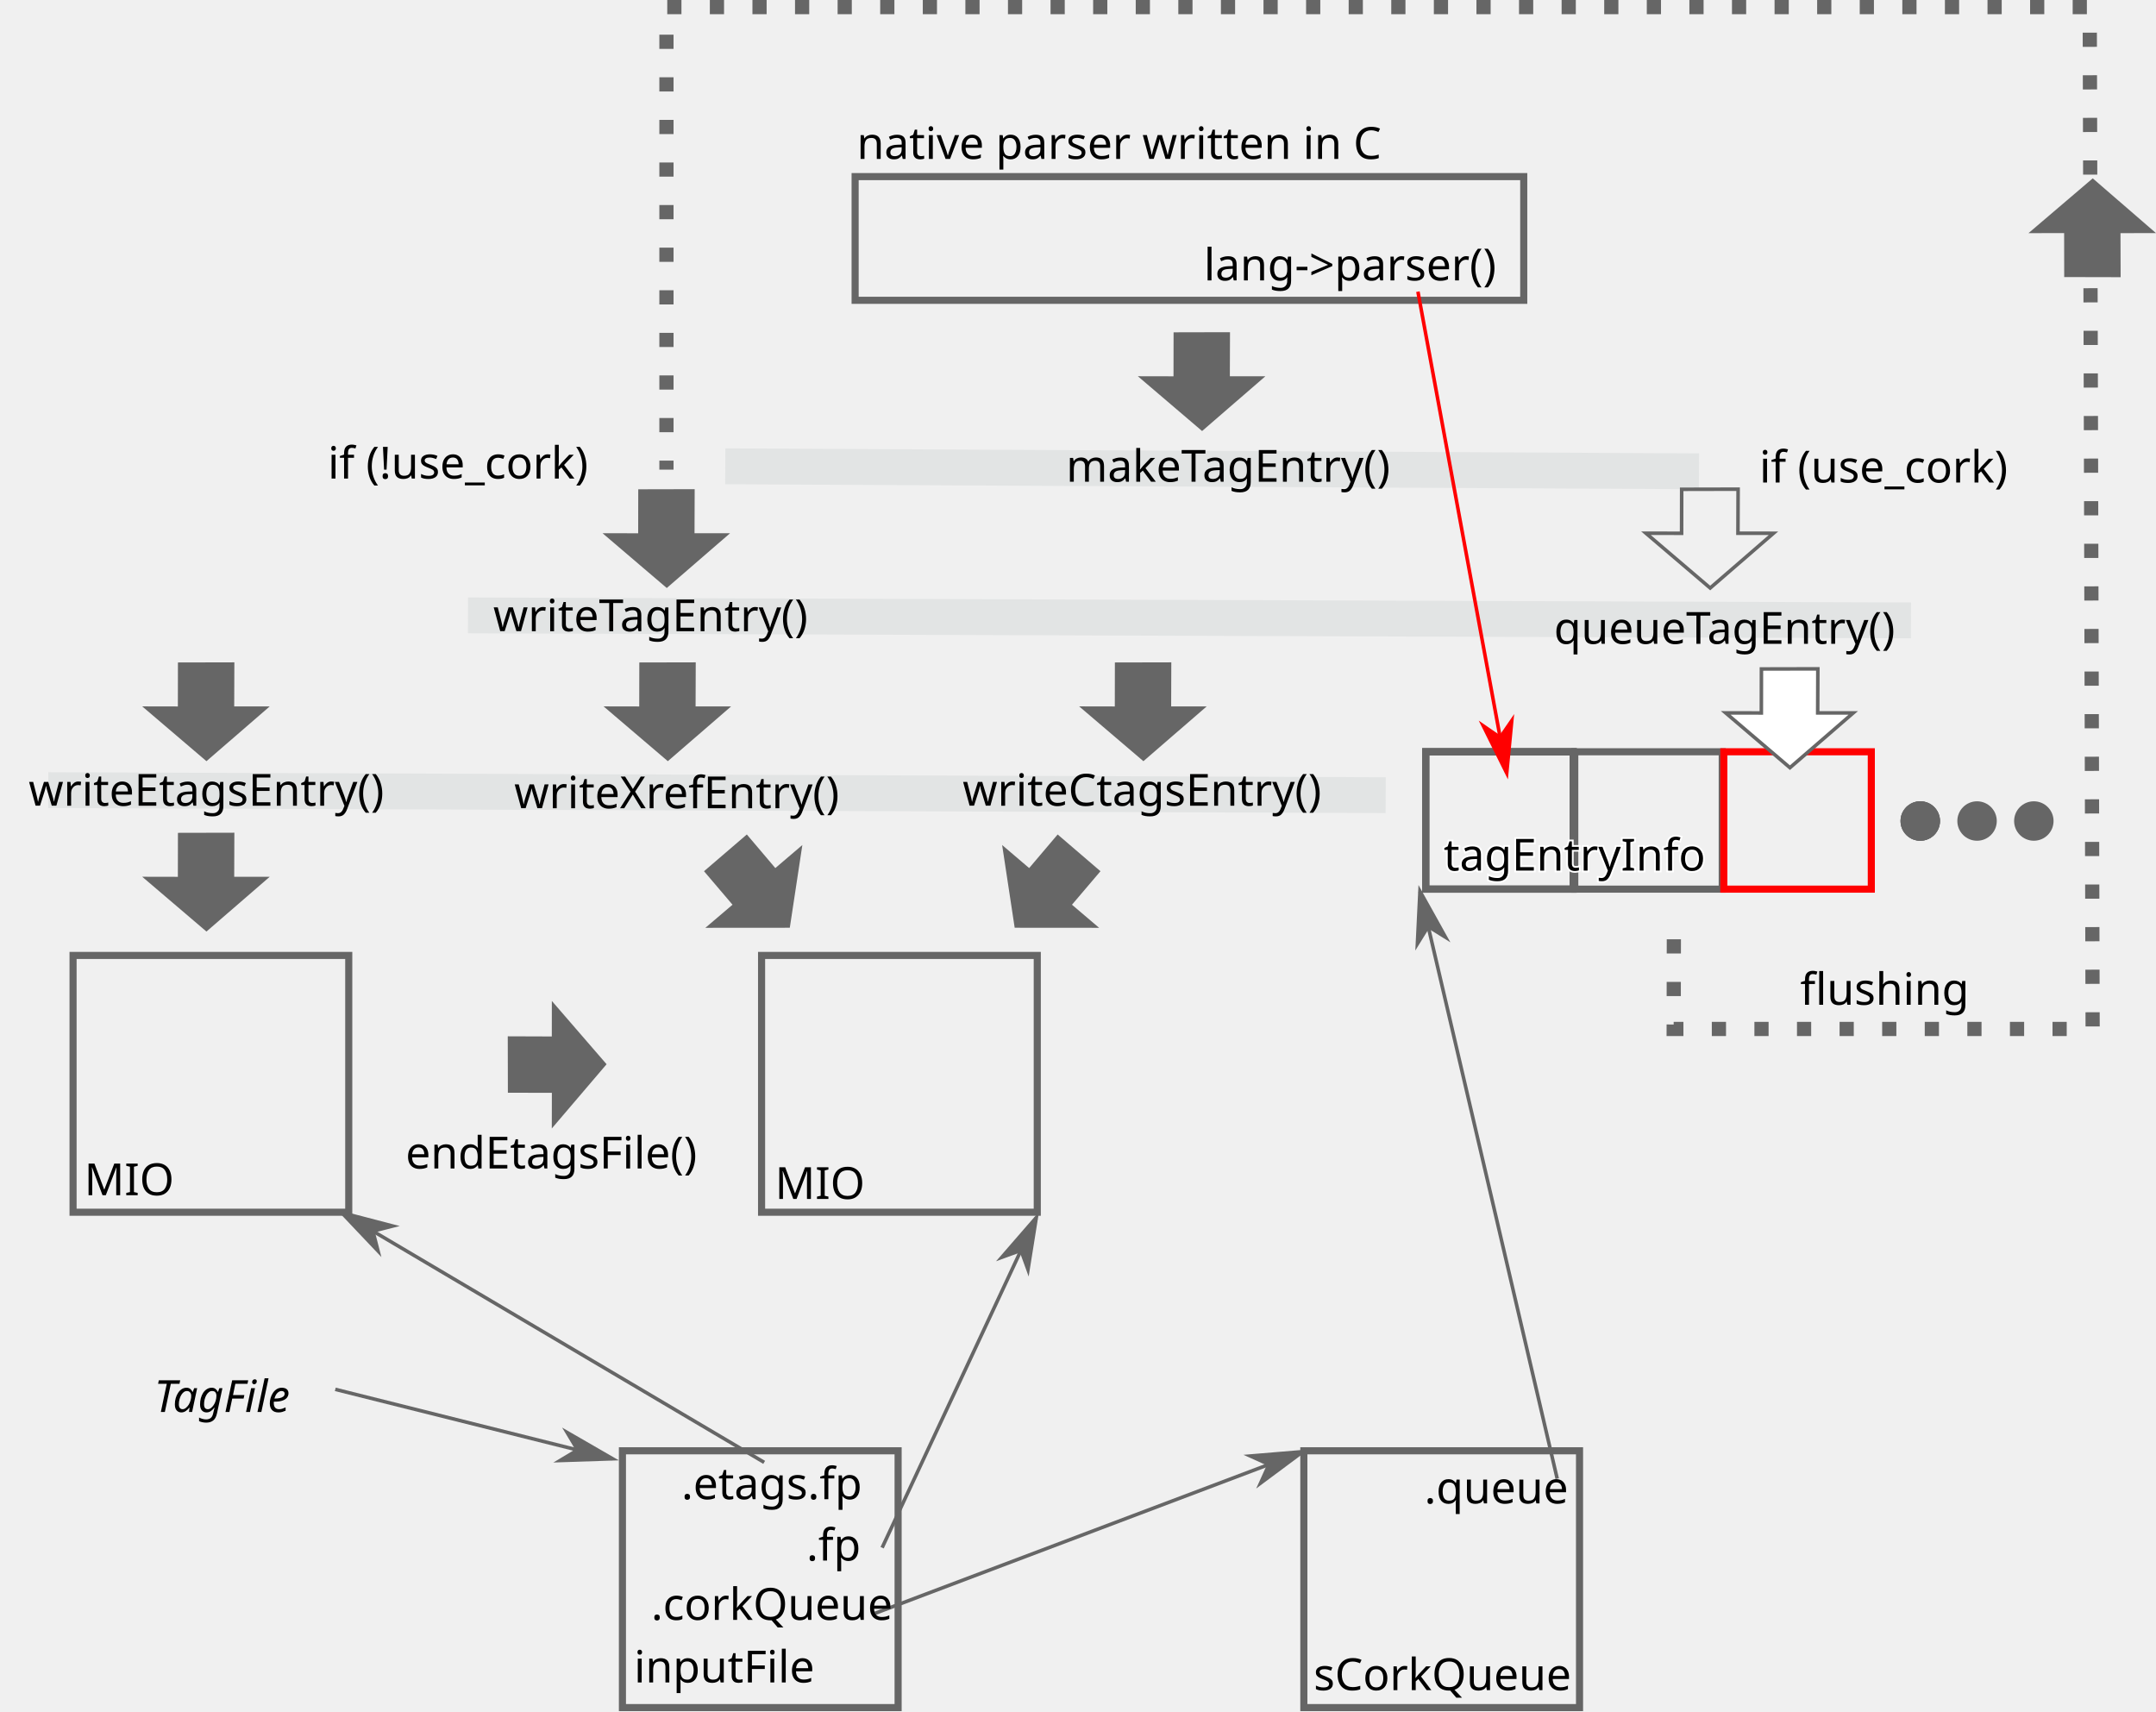
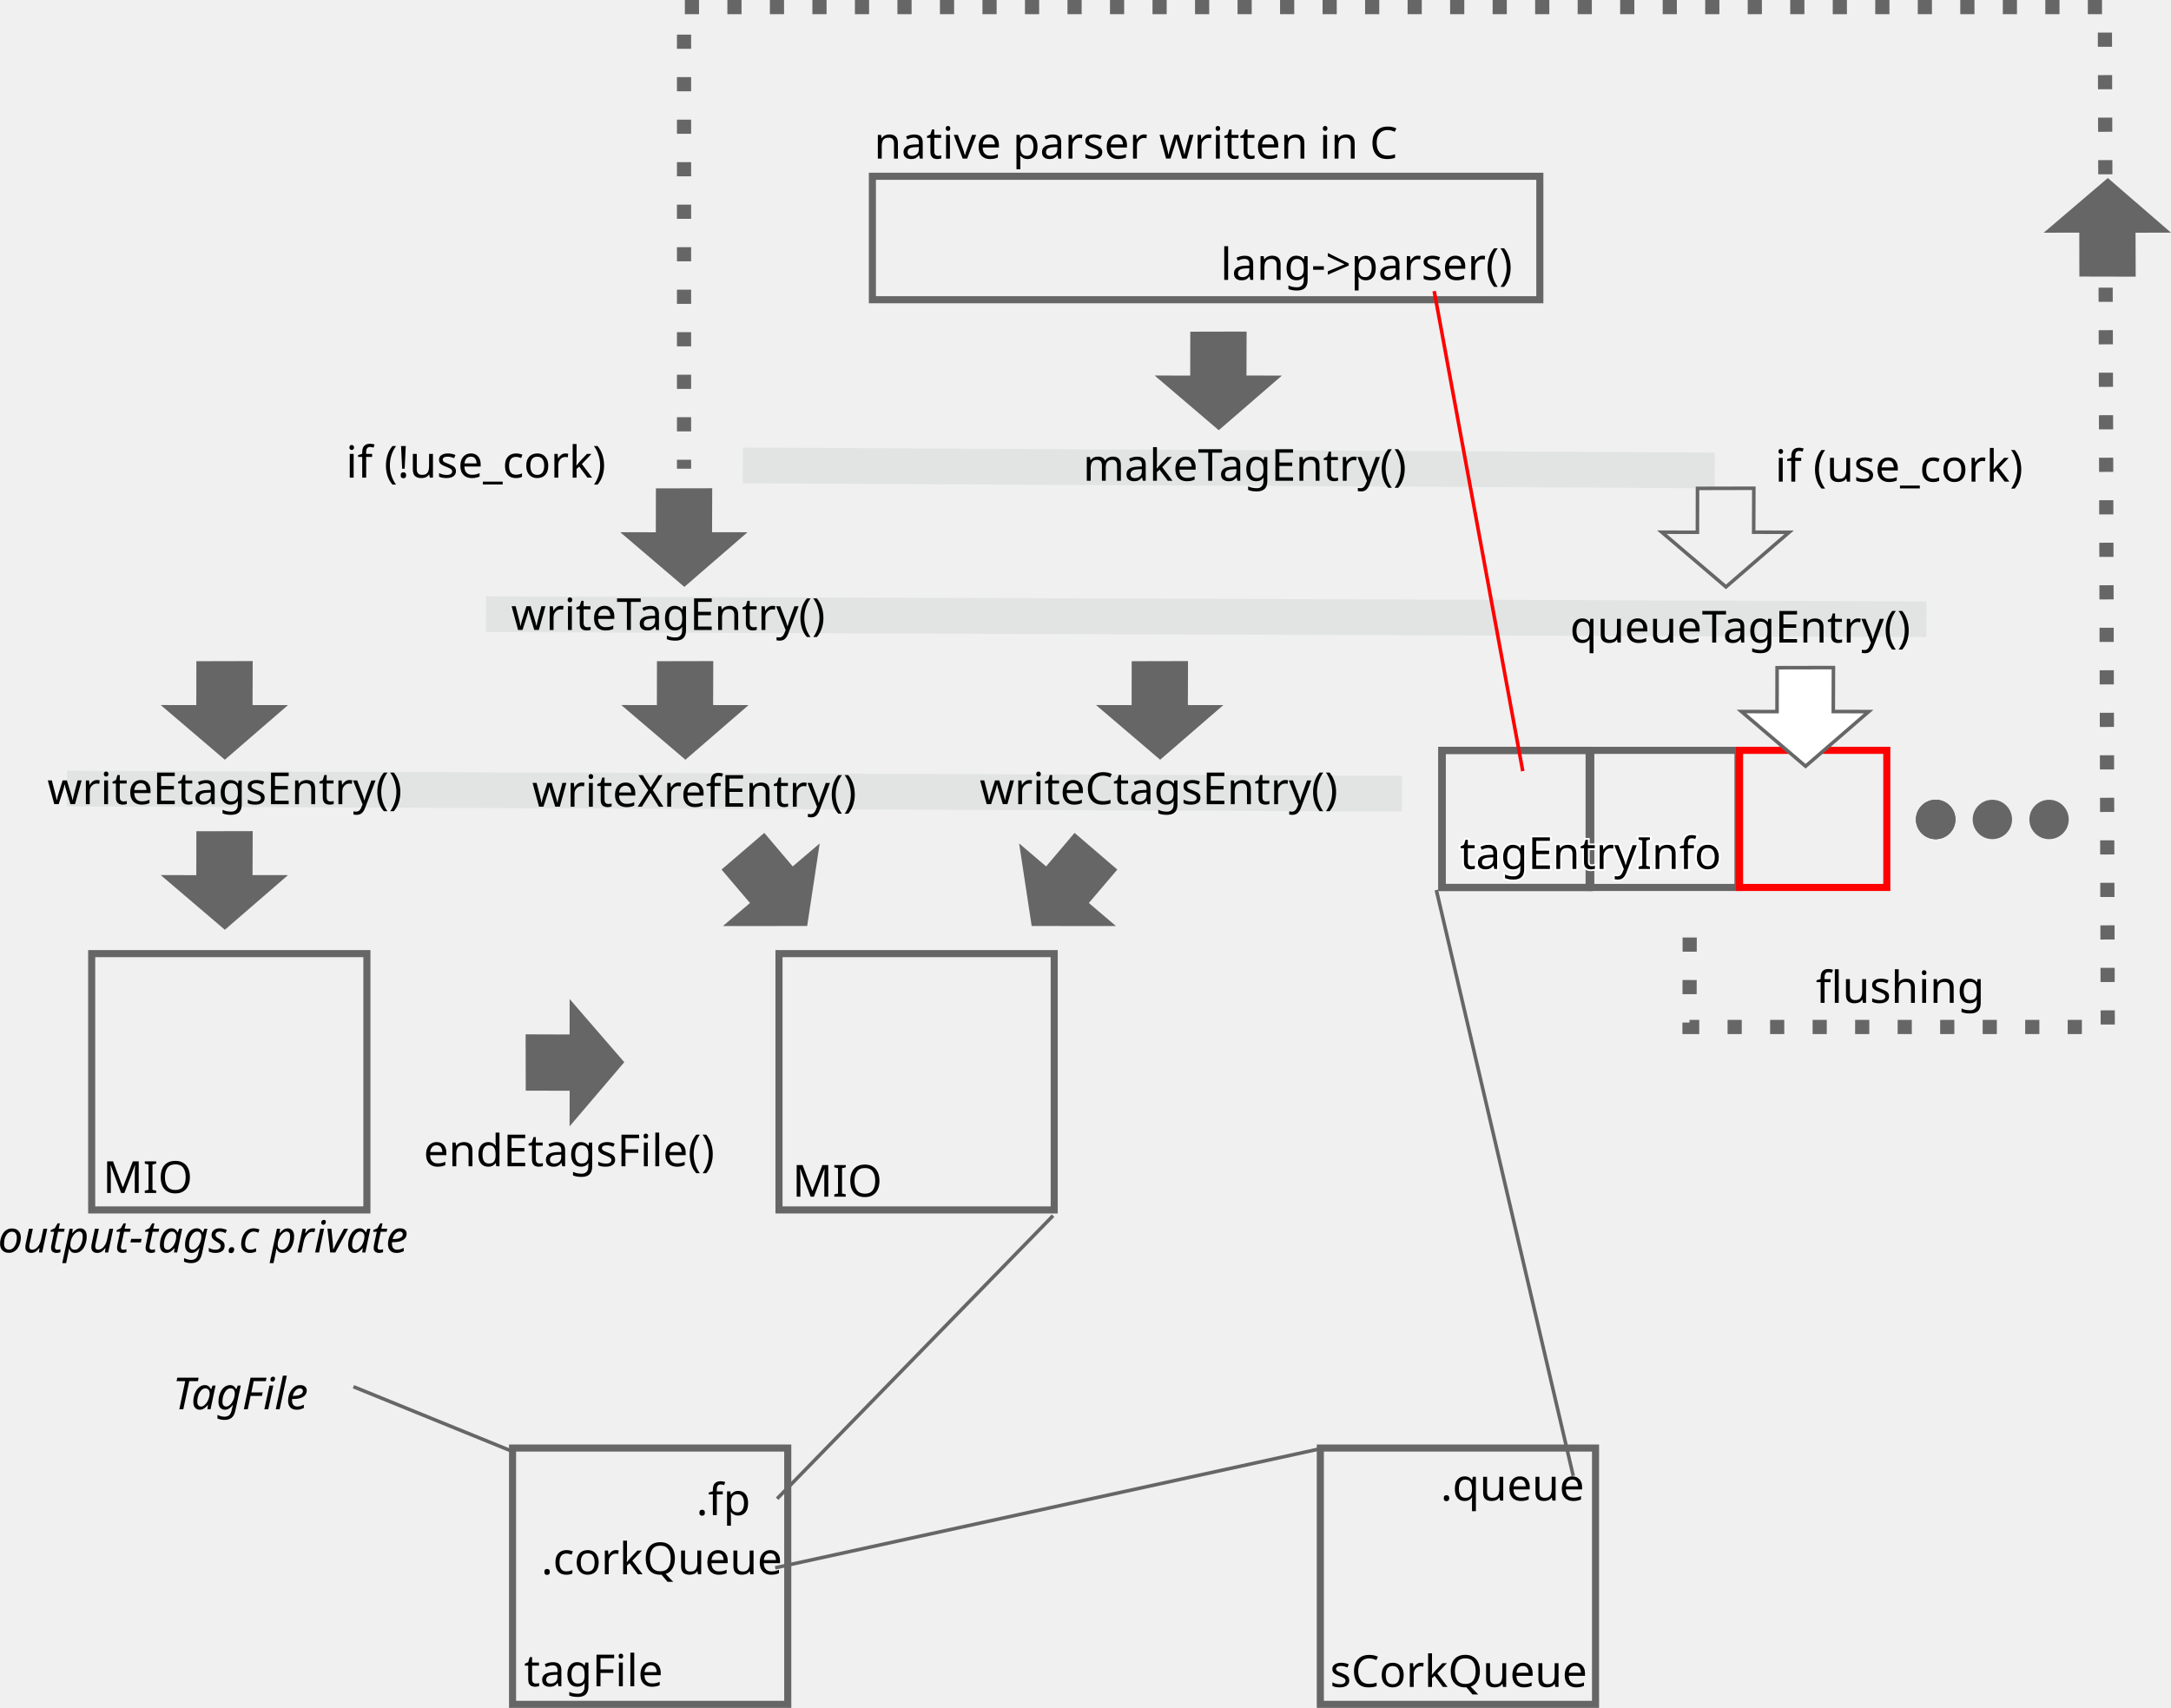
- <svg xmlns="http://www.w3.org/2000/svg" width="171.446mm" height="136.06mm" viewBox="0 0 607.486 482.103" id="svg2" version="1.1">
+ <svg xmlns="http://www.w3.org/2000/svg" width="172.939mm" height="136.06mm" viewBox="0 0 612.778 482.103" id="svg2" version="1.1">
  <defs id="defs4">
    <marker orient="auto" refY="0" refX="0" id="marker12257" style="overflow:visible">
      <path id="path12259" d="M 0,0 5,-5 -12.5,0 5,5 0,0 Z" style="fill:#666666;fill-opacity:1;fill-rule:evenodd;stroke:#666666;stroke-width:1pt;stroke-opacity:1" transform="matrix(-0.8,0,0,-0.8,-10,0)" />
-     </marker>
-     <marker style="overflow:visible" id="marker11825" refX="0" refY="0" orient="auto">
-       <path transform="matrix(-0.8,0,0,-0.8,-10,0)" style="fill:#666666;fill-opacity:1;fill-rule:evenodd;stroke:#666666;stroke-width:1pt;stroke-opacity:1" d="M 0,0 5,-5 -12.5,0 5,5 0,0 Z" id="path11827" />
    </marker>
    <marker style="overflow:visible" id="marker11059" refX="0" refY="0" orient="auto">
      <path transform="matrix(-0.8,0,0,-0.8,-10,0)" style="fill:#666666;fill-opacity:1;fill-rule:evenodd;stroke:#666666;stroke-width:1pt;stroke-opacity:1" d="M 0,0 5,-5 -12.5,0 5,5 0,0 Z" id="path11061" />
    </marker>
    <marker orient="auto" refY="0" refX="0" id="marker6735" style="overflow:visible">
      <path id="path6737" d="M 0,0 5,-5 -12.5,0 5,5 0,0 Z" style="fill:#ff0000;fill-opacity:1;fill-rule:evenodd;stroke:#ff0000;stroke-width:1pt;stroke-opacity:1" transform="matrix(-0.8,0,0,-0.8,-10,0)" />
    </marker>
    <marker orient="auto" refY="0" refX="0" id="Arrow1Lend" style="overflow:visible">
      <path id="path6191" d="M 0,0 5,-5 -12.5,0 5,5 0,0 Z" style="fill:#666666;fill-opacity:1;fill-rule:evenodd;stroke:#666666;stroke-width:1pt;stroke-opacity:1" transform="matrix(-0.8,0,0,-0.8,-10,0)" />
    </marker>
    <marker orient="auto" refY="0" refX="0" id="marker6735-4" style="overflow:visible">
      <path id="path6737-6" d="M 0,0 5,-5 -12.5,0 5,5 0,0 Z" style="fill:#666666;fill-opacity:1;fill-rule:evenodd;stroke:#666666;stroke-width:1pt;stroke-opacity:1" transform="matrix(-0.8,0,0,-0.8,-10,0)" />
    </marker>
    <marker orient="auto" refY="0" refX="0" id="marker6735-6" style="overflow:visible">
      <path id="path6737-7" d="M 0,0 5,-5 -12.5,0 5,5 0,0 Z" style="fill:#666666;fill-opacity:1;fill-rule:evenodd;stroke:#666666;stroke-width:1pt;stroke-opacity:1" transform="matrix(-0.8,0,0,-0.8,-10,0)" />
    </marker>
-     <marker orient="auto" refY="0" refX="0" id="marker6735-6-6" style="overflow:visible">
-       <path id="path6737-7-1" d="M 0,0 5,-5 -12.5,0 5,5 0,0 Z" style="fill:#666666;fill-opacity:1;fill-rule:evenodd;stroke:#666666;stroke-width:1pt;stroke-opacity:1" transform="matrix(-0.8,0,0,-0.8,-10,0)" />
-     </marker>
  </defs>
-   <g id="layer1" transform="translate(-65.47997,-21.68899)">
-     <path style="fill:#b3b3b3;fill-rule:evenodd;stroke:#e2e4e4;stroke-width:10.1;stroke-linecap:butt;stroke-linejoin:miter;stroke-miterlimit:4;stroke-dasharray:none;stroke-opacity:1" d="M 79.074,244.305 455.92,245.719" id="path4279-5-7" />
-     <path style="fill:#b3b3b3;fill-rule:evenodd;stroke:#e2e4e4;stroke-width:10.1;stroke-linecap:butt;stroke-linejoin:miter;stroke-miterlimit:4;stroke-dasharray:none;stroke-opacity:1" d="m 197.341,195.067 406.586,1.414" id="path4279-5" />
-     <path style="fill:#b3b3b3;fill-rule:evenodd;stroke:#e2e4e4;stroke-width:10.1;stroke-linecap:butt;stroke-linejoin:miter;stroke-miterlimit:4;stroke-dasharray:none;stroke-opacity:1" d="m 269.834,153.067 274.357,1.414" id="path4279" />
+   <g id="layer1" transform="translate(-60.18785,-21.68899)">
+     <path style="fill:#b3b3b3;fill-rule:evenodd;stroke:#e2e4e4;stroke-width:10.1;stroke-linecap:butt;stroke-linejoin:miter;stroke-miterlimit:4;stroke-dasharray:none;stroke-opacity:1;marker-end:" d="M 79.074,244.305 455.92,245.719" id="path4279-5-7" />
+     <path style="fill:#b3b3b3;fill-rule:evenodd;stroke:#e2e4e4;stroke-width:10.1;stroke-linecap:butt;stroke-linejoin:miter;stroke-miterlimit:4;stroke-dasharray:none;stroke-opacity:1;marker-end:" d="m 197.341,195.067 406.586,1.414" id="path4279-5" />
+     <path style="fill:#b3b3b3;fill-rule:evenodd;stroke:#e2e4e4;stroke-width:10.1;stroke-linecap:butt;stroke-linejoin:miter;stroke-miterlimit:4;stroke-dasharray:none;stroke-opacity:1;marker-end:" d="m 269.834,153.067 274.357,1.414" id="path4279" />
    <rect style="opacity:1;fill:none;fill-opacity:1;stroke:#666666;stroke-width:2;stroke-linejoin:miter;stroke-miterlimit:4;stroke-dasharray:none;stroke-dashoffset:0;stroke-opacity:1" id="rect3382" width="188.393" height="34.85" x="306.424" y="71.447" />
-     <path style="fill:#666666;fill-opacity:1;fill-rule:evenodd;stroke:none;stroke-width:1px;stroke-linecap:butt;stroke-linejoin:miter;stroke-opacity:1" d="m 396.154,115.318 -0.022,12.393 -10.046,-0.021 18.103,15.439 17.828,-15.425 -10.007,-0.01 0.043,-12.411 z" id="path5618-0" />
-     <path style="fill:#666666;fill-opacity:1;fill-rule:evenodd;stroke:none;stroke-width:1px;stroke-linecap:butt;stroke-linejoin:miter;stroke-opacity:1" d="m 245.317,159.546 -0.022,12.393 -10.046,-0.021 18.103,15.439 17.828,-15.425 -10.007,-0.01 0.043,-12.411 z" id="path5618-0-6" />
-     <path style="fill:#666666;fill-opacity:1;fill-rule:evenodd;stroke:none;stroke-width:1px;stroke-linecap:butt;stroke-linejoin:miter;stroke-opacity:1" d="m 245.616,208.334 -0.022,12.393 -10.046,-0.021 18.103,15.439 17.828,-15.425 -10.007,-0.01 0.043,-12.411 z" id="path5618-0-6-1" />
-     <path id="path5825" d="m 379.616,208.334 -0.022,12.393 -10.046,-0.021 18.103,15.439 17.828,-15.425 -10.007,-0.01 0.043,-12.411 z" style="fill:#666666;fill-opacity:1;fill-rule:evenodd;stroke:none;stroke-width:1px;stroke-linecap:butt;stroke-linejoin:miter;stroke-opacity:1" />
-     <path id="path5835" d="m 115.616,208.334 -0.022,12.393 -10.046,-0.021 18.103,15.439 17.828,-15.425 -10.007,-0.01 0.043,-12.411 z" style="fill:#666666;fill-opacity:1;fill-rule:evenodd;stroke:none;stroke-width:1px;stroke-linecap:butt;stroke-linejoin:miter;stroke-opacity:1" />
+     <path style="fill:#666666;fill-opacity:1;fill-rule:evenodd;stroke:none;stroke-width:1px;stroke-linecap:butt;stroke-linejoin:miter;stroke-opacity:1;marker-end:" d="m 396.154,115.318 -0.022,12.393 -10.046,-0.021 18.103,15.439 17.828,-15.425 -10.007,-0.01 0.043,-12.411 z" id="path5618-0" />
+     <path style="fill:#666666;fill-opacity:1;fill-rule:evenodd;stroke:none;stroke-width:1px;stroke-linecap:butt;stroke-linejoin:miter;stroke-opacity:1;marker-end:" d="m 245.317,159.546 -0.022,12.393 -10.046,-0.021 18.103,15.439 17.828,-15.425 -10.007,-0.01 0.043,-12.411 z" id="path5618-0-6" />
+     <path style="fill:#666666;fill-opacity:1;fill-rule:evenodd;stroke:none;stroke-width:1px;stroke-linecap:butt;stroke-linejoin:miter;stroke-opacity:1;marker-end:" d="m 245.616,208.334 -0.022,12.393 -10.046,-0.021 18.103,15.439 17.828,-15.425 -10.007,-0.01 0.043,-12.411 z" id="path5618-0-6-1" />
+     <path id="path5825" d="m 379.616,208.334 -0.022,12.393 -10.046,-0.021 18.103,15.439 17.828,-15.425 -10.007,-0.01 0.043,-12.411 z" style="fill:#666666;fill-opacity:1;fill-rule:evenodd;stroke:none;stroke-width:1px;stroke-linecap:butt;stroke-linejoin:miter;stroke-opacity:1;marker-end:" />
+     <path id="path5835" d="m 115.616,208.334 -0.022,12.393 -10.046,-0.021 18.103,15.439 17.828,-15.425 -10.007,-0.01 0.043,-12.411 z" style="fill:#666666;fill-opacity:1;fill-rule:evenodd;stroke:none;stroke-width:1px;stroke-linecap:butt;stroke-linejoin:miter;stroke-opacity:1;marker-end:" />
    <rect y="290.876" x="280.066" height="72.35" width="77.679" id="rect5837" style="opacity:1;fill:none;fill-opacity:1;stroke:#666666;stroke-width:2;stroke-linejoin:miter;stroke-miterlimit:4;stroke-dasharray:none;stroke-dashoffset:0;stroke-opacity:1" />
-     <path id="path5845" d="m 263.846,267.149 8.032,9.438 -7.652,6.509 23.792,-0.019 3.537,-23.308 -7.615,6.492 -8.028,-9.465 z" style="fill:#666666;fill-opacity:1;fill-rule:evenodd;stroke:none;stroke-width:1px;stroke-linecap:butt;stroke-linejoin:miter;stroke-opacity:1" />
-     <path style="fill:#666666;fill-opacity:1;fill-rule:evenodd;stroke:none;stroke-width:1px;stroke-linecap:butt;stroke-linejoin:miter;stroke-opacity:1" d="m 375.555,267.149 -8.032,9.438 7.652,6.509 -23.792,-0.019 -3.537,-23.308 7.615,6.492 8.028,-9.465 z" id="path5862" />
-     <path style="fill:#666666;fill-opacity:1;fill-rule:evenodd;stroke:none;stroke-width:1px;stroke-linecap:butt;stroke-linejoin:miter;stroke-opacity:1" d="m 115.616,256.334 -0.022,12.393 -10.046,-0.021 18.103,15.439 17.828,-15.425 -10.007,-0.01 0.043,-12.411 z" id="path5888" />
+     <path id="path5845" d="m 263.846,267.149 8.032,9.438 -7.652,6.509 23.792,-0.019 3.537,-23.308 -7.615,6.492 -8.028,-9.465 z" style="fill:#666666;fill-opacity:1;fill-rule:evenodd;stroke:none;stroke-width:1px;stroke-linecap:butt;stroke-linejoin:miter;stroke-opacity:1;marker-end:" />
+     <path style="fill:#666666;fill-opacity:1;fill-rule:evenodd;stroke:none;stroke-width:1px;stroke-linecap:butt;stroke-linejoin:miter;stroke-opacity:1;marker-end:" d="m 375.555,267.149 -8.032,9.438 7.652,6.509 -23.792,-0.019 -3.537,-23.308 7.615,6.492 8.028,-9.465 z" id="path5862" />
+     <path style="fill:#666666;fill-opacity:1;fill-rule:evenodd;stroke:none;stroke-width:1px;stroke-linecap:butt;stroke-linejoin:miter;stroke-opacity:1;marker-end:" d="m 115.616,256.334 -0.022,12.393 -10.046,-0.021 18.103,15.439 17.828,-15.425 -10.007,-0.01 0.043,-12.411 z" id="path5888" />
    <rect style="opacity:1;fill:none;fill-opacity:1;stroke:#666666;stroke-width:2;stroke-linejoin:miter;stroke-miterlimit:4;stroke-dasharray:none;stroke-dashoffset:0;stroke-opacity:1" id="rect5890" width="77.679" height="72.35" x="86.066" y="290.876" />
-     <path style="fill:#666666;fill-opacity:1;fill-rule:evenodd;stroke:none;stroke-width:1px;stroke-linecap:butt;stroke-linejoin:miter;stroke-opacity:1" d="m 208.584,329.561 12.393,0.022 -0.021,10.046 15.439,-18.103 -15.425,-17.828 -0.01,10.007 -12.411,-0.043 z" id="path5618-0-6-1-3" />
-     <path id="path5927" d="m 539.317,159.546 -0.022,12.393 -10.046,-0.021 18.103,15.439 17.828,-15.425 -10.007,-0.01 0.043,-12.411 z" style="fill:none;fill-opacity:1;fill-rule:evenodd;stroke:#666666;stroke-width:1;stroke-linecap:butt;stroke-linejoin:miter;stroke-miterlimit:4;stroke-dasharray:none;stroke-opacity:1" />
+     <path style="fill:#666666;fill-opacity:1;fill-rule:evenodd;stroke:none;stroke-width:1px;stroke-linecap:butt;stroke-linejoin:miter;stroke-opacity:1;marker-end:" d="m 208.584,329.561 12.393,0.022 -0.021,10.046 15.439,-18.103 -15.425,-17.828 -0.01,10.007 -12.411,-0.043 z" id="path5618-0-6-1-3" />
+     <path id="path5927" d="m 539.317,159.546 -0.022,12.393 -10.046,-0.021 18.103,15.439 17.828,-15.425 -10.007,-0.01 0.043,-12.411 z" style="fill:none;fill-opacity:1;fill-rule:evenodd;stroke:#666666;stroke-width:1;stroke-linecap:butt;stroke-linejoin:miter;stroke-miterlimit:4;stroke-dasharray:none;stroke-opacity:1;marker-end:" />
    <rect y="233.497" x="467.197" height="38.701" width="41.552" id="rect5837-1" style="opacity:1;fill:none;fill-opacity:1;stroke:#666666;stroke-width:2;stroke-linejoin:miter;stroke-miterlimit:4;stroke-dasharray:none;stroke-dashoffset:0;stroke-opacity:1" />
    <rect style="opacity:1;fill:none;fill-opacity:1;stroke:#666666;stroke-width:2;stroke-linejoin:miter;stroke-miterlimit:4;stroke-dasharray:none;stroke-dashoffset:0;stroke-opacity:1" id="rect5952" width="41.552" height="38.701" x="467.197" y="233.497" />
    <rect y="233.497" x="467.197" height="38.701" width="41.552" id="rect5954" style="opacity:1;fill:none;fill-opacity:1;stroke:#666666;stroke-width:2;stroke-linejoin:miter;stroke-miterlimit:4;stroke-dasharray:none;stroke-dashoffset:0;stroke-opacity:1" />
    <rect style="opacity:1;fill:none;fill-opacity:1;stroke:#666666;stroke-width:2;stroke-linejoin:miter;stroke-miterlimit:4;stroke-dasharray:none;stroke-dashoffset:0;stroke-opacity:1" id="rect5956" width="41.552" height="38.701" x="509.197" y="233.497" />
    <rect y="233.497" x="551.197" height="38.701" width="41.552" id="rect5958" style="opacity:1;fill:none;fill-opacity:1;stroke:#ff0000;stroke-width:2;stroke-linejoin:miter;stroke-miterlimit:4;stroke-dasharray:none;stroke-dashoffset:0;stroke-opacity:1" />
    <g id="g5972" transform="translate(259.5591,-190.2352)">
      <circle r="5.556" cy="443.24" cx="346.987" id="path5962" style="opacity:1;fill:#666666;fill-opacity:1;stroke:none;stroke-width:1;stroke-linejoin:miter;stroke-miterlimit:4;stroke-dasharray:none;stroke-dashoffset:0;stroke-opacity:1" />
      <circle style="opacity:1;fill:#666666;fill-opacity:1;stroke:none;stroke-width:1;stroke-linejoin:miter;stroke-miterlimit:4;stroke-dasharray:none;stroke-dashoffset:0;stroke-opacity:1" id="circle5964" cx="346.987" cy="443.24" r="5.556" />
      <circle r="5.556" cy="443.24" cx="346.987" id="circle5966" style="opacity:1;fill:#666666;fill-opacity:1;stroke:none;stroke-width:1;stroke-linejoin:miter;stroke-miterlimit:4;stroke-dasharray:none;stroke-dashoffset:0;stroke-opacity:1" />
      <circle style="opacity:1;fill:#666666;fill-opacity:1;stroke:none;stroke-width:1;stroke-linejoin:miter;stroke-miterlimit:4;stroke-dasharray:none;stroke-dashoffset:0;stroke-opacity:1" id="circle5968" cx="362.987" cy="443.24" r="5.556" />
      <circle r="5.556" cy="443.24" cx="378.987" id="circle5970" style="opacity:1;fill:#666666;fill-opacity:1;stroke:none;stroke-width:1;stroke-linejoin:miter;stroke-miterlimit:4;stroke-dasharray:none;stroke-dashoffset:0;stroke-opacity:1" />
    </g>
-     <path id="path5927-4" d="m 561.788,210.167 -0.022,12.393 -10.046,-0.021 18.103,15.439 17.828,-15.425 -10.007,-0.01 0.043,-12.411 z" style="fill:#ffffff;fill-opacity:1;fill-rule:evenodd;stroke:#666666;stroke-width:1;stroke-linecap:butt;stroke-linejoin:miter;stroke-miterlimit:4;stroke-dasharray:none;stroke-opacity:1" />
-     <path style="fill:none;fill-rule:evenodd;stroke:#666666;stroke-width:4;stroke-linecap:butt;stroke-linejoin:miter;stroke-miterlimit:4;stroke-dasharray:4, 8;stroke-dashoffset:0;stroke-opacity:1" d="m 537.114,286.329 -0.051,25.254 118.051,0 -0.822,-287.893 -401.031,0 0,130.31" id="path6643" />
-     <path style="fill:#666666;fill-opacity:1;fill-rule:evenodd;stroke:none;stroke-width:1px;stroke-linecap:butt;stroke-linejoin:miter;stroke-opacity:1" d="m 647.103,99.75 -0.022,-12.393 -10.046,0.021 18.103,-15.439 17.828,15.425 -10.007,0.01 0.043,12.411 z" id="path5618-0-6-14" />
-     <path style="fill:none;fill-rule:evenodd;stroke:#ff0000;stroke-width:1px;stroke-linecap:butt;stroke-linejoin:miter;stroke-opacity:1;marker-end:url(#marker6735)" d="m 465,103.862 c 25,135.5 25,135.5 25,135.5" id="path7947" />
-     <rect y="430.442" x="240.858" height="72.35" width="77.679" id="rect5837-8" style="opacity:1;fill:none;fill-opacity:1;stroke:#666666;stroke-width:2;stroke-linejoin:miter;stroke-miterlimit:4;stroke-dasharray:none;stroke-dashoffset:0;stroke-opacity:1" />
+     <path id="path5927-4" d="m 561.788,210.167 -0.022,12.393 -10.046,-0.021 18.103,15.439 17.828,-15.425 -10.007,-0.01 0.043,-12.411 z" style="fill:#ffffff;fill-opacity:1;fill-rule:evenodd;stroke:#666666;stroke-width:1;stroke-linecap:butt;stroke-linejoin:miter;stroke-miterlimit:4;stroke-dasharray:none;stroke-opacity:1;marker-end:" />
+     <path style="fill:none;fill-rule:evenodd;stroke:#666666;stroke-width:4;stroke-linecap:butt;stroke-linejoin:miter;stroke-miterlimit:4;stroke-dasharray:4, 8;stroke-dashoffset:0;stroke-opacity:1;marker-end:" d="m 537.114,286.329 -0.051,25.254 118.051,0 -0.822,-287.893 -401.031,0 0,130.31" id="path6643" />
+     <path style="fill:#666666;fill-opacity:1;fill-rule:evenodd;stroke:none;stroke-width:1px;stroke-linecap:butt;stroke-linejoin:miter;stroke-opacity:1;marker-end:" d="m 647.103,99.75 -0.022,-12.393 -10.046,0.021 18.103,-15.439 17.828,15.425 -10.007,0.01 0.043,12.411 z" id="path5618-0-6-14" />
+     <path style="fill:none;fill-rule:evenodd;stroke:#ff0000;stroke-width:1px;stroke-linecap:butt;stroke-linejoin:miter;stroke-opacity:1;marker-end:" d="m 465,103.862 c 25,135.5 25,135.5 25,135.5" id="path7947" />
+     <rect y="430.442" x="204.858" height="72.35" width="77.679" id="rect5837-8" style="opacity:1;fill:none;fill-opacity:1;stroke:#666666;stroke-width:2;stroke-linejoin:miter;stroke-miterlimit:4;stroke-dasharray:none;stroke-dashoffset:0;stroke-opacity:1" />
    <text xml:space="preserve" style="font-style:normal;font-variant:normal;font-weight:normal;font-stretch:normal;font-size:12.5px;line-height:0%;font-family:'VL Gothic';-inkscape-font-specification:'VL Gothic';text-align:start;letter-spacing:0px;word-spacing:0px;writing-mode:lr-tb;text-anchor:start;fill:#000000;fill-opacity:1;stroke:none;stroke-width:1px;stroke-linecap:butt;stroke-linejoin:miter;stroke-opacity:1" x="108.894" y="419.502" id="text9293">
      <tspan id="tspan9295" x="108.894" y="419.502" style="font-style:italic;font-variant:normal;font-weight:normal;font-stretch:normal;font-size:12.5px;line-height:0%;font-family:sans-serif;-inkscape-font-specification:'sans-serif, Italic';text-align:start;writing-mode:lr-tb;text-anchor:start">TagFile</tspan>
    </text>
-     <path style="fill:none;fill-rule:evenodd;stroke:#666666;stroke-width:1px;stroke-linecap:butt;stroke-linejoin:miter;stroke-opacity:1;marker-end:url(#marker6735-6)" d="m 159.949,413.127 78.033,19.534" id="path7947-9" />
-     <path style="fill:none;fill-rule:evenodd;stroke:#666666;stroke-width:1px;stroke-linecap:butt;stroke-linejoin:miter;stroke-opacity:1;marker-end:url(#marker6735-6-6)" d="m 314.033,457.743 43.385,-92.895" id="path7947-9-5" />
-     <path id="path11057" d="M 280.799,433.701 161.903,363.433" style="fill:none;fill-rule:evenodd;stroke:#666666;stroke-width:1px;stroke-linecap:butt;stroke-linejoin:miter;stroke-opacity:1;marker-end:url(#marker11059)" />
+     <path style="fill:none;fill-rule:evenodd;stroke:#666666;stroke-width:1px;stroke-linecap:butt;stroke-linejoin:miter;stroke-opacity:1;marker-end:" d="m 159.949,413.127 45.533,18.534" id="path7947-9" />
+     <path style="fill:none;fill-rule:evenodd;stroke:#666666;stroke-width:1px;stroke-linecap:butt;stroke-linejoin:miter;stroke-opacity:1;marker-end:" d="m 279.533,444.743 77.885,-79.895" id="path7947-9-5" />
    <rect style="opacity:1;fill:none;fill-opacity:1;stroke:#666666;stroke-width:2;stroke-linejoin:miter;stroke-miterlimit:4;stroke-dasharray:none;stroke-dashoffset:0;stroke-opacity:1" id="rect11783" width="77.679" height="72.35" x="432.858" y="430.442" />
-     <path id="path11823" d="M 311.984,476.249 432.444,430.729" style="fill:none;fill-rule:evenodd;stroke:#666666;stroke-width:1px;stroke-linecap:butt;stroke-linejoin:miter;stroke-opacity:1;marker-end:url(#marker11825)" />
-     <path style="fill:none;fill-rule:evenodd;stroke:#666666;stroke-width:1px;stroke-linecap:butt;stroke-linejoin:miter;stroke-opacity:1;marker-end:url(#marker12257)" d="M 504.245,438.297 465.605,272.923" id="path12255" />
+     <path id="path11823" d="M 278.984,464.249 432.444,430.729" style="fill:none;fill-rule:evenodd;stroke:#666666;stroke-width:1px;stroke-linecap:butt;stroke-linejoin:miter;stroke-opacity:1;marker-end:" />
+     <path style="fill:none;fill-rule:evenodd;stroke:#666666;stroke-width:1px;stroke-linecap:butt;stroke-linejoin:miter;stroke-opacity:1;marker-end:" d="M 504.245,438.297 465.605,272.923" id="path12255" />
    <text xml:space="preserve" style="font-style:normal;font-variant:normal;font-weight:normal;font-stretch:normal;font-size:12.5px;line-height:0%;font-family:'VL Gothic';-inkscape-font-specification:'VL Gothic';text-align:start;letter-spacing:0px;word-spacing:0px;writing-mode:lr-tb;text-anchor:start;fill:#000000;fill-opacity:1;stroke:none;stroke-width:1px;stroke-linecap:butt;stroke-linejoin:miter;stroke-opacity:1" x="73.539" y="248.7" id="text4413">
      <tspan id="tspan4415" x="73.539" y="248.7">writeEtagsEntry()</tspan>
    </text>
-     <text xml:space="preserve" style="font-style:normal;font-variant:normal;font-weight:normal;font-stretch:normal;font-size:12.5px;line-height:0%;font-family:'VL Gothic';-inkscape-font-specification:'VL Gothic';text-align:start;letter-spacing:0px;word-spacing:0px;writing-mode:lr-tb;text-anchor:start;fill:#000000;fill-opacity:1;stroke:none;stroke-width:1px;stroke-linecap:butt;stroke-linejoin:miter;stroke-opacity:1" x="257.458" y="444.077" id="text4533">
-       <tspan id="tspan4535" x="257.458" y="444.077">.etags.fp</tspan>
+     <text xml:space="preserve" style="font-style:normal;font-variant:normal;font-weight:normal;font-stretch:normal;font-size:12.5px;line-height:0%;font-family:'VL Gothic';-inkscape-font-specification:'VL Gothic';text-align:start;letter-spacing:0px;word-spacing:0px;writing-mode:lr-tb;text-anchor:start;fill:#000000;fill-opacity:1;stroke:none;stroke-width:1px;stroke-linecap:butt;stroke-linejoin:miter;stroke-opacity:1" x="256.692" y="449.37" id="text4723">
+       <tspan id="tspan4725" x="256.692" y="449.37">.fp</tspan>
    </text>
-     <text xml:space="preserve" style="font-style:normal;font-variant:normal;font-weight:normal;font-stretch:normal;font-size:12.5px;line-height:0%;font-family:'VL Gothic';-inkscape-font-specification:'VL Gothic';text-align:start;letter-spacing:0px;word-spacing:0px;writing-mode:lr-tb;text-anchor:start;fill:#000000;fill-opacity:1;stroke:none;stroke-width:1px;stroke-linecap:butt;stroke-linejoin:miter;stroke-opacity:1" x="292.692" y="461.37" id="text4723">
-       <tspan id="tspan4725" x="292.692" y="461.37">.fp</tspan>
+     <text xml:space="preserve" style="font-style:normal;font-variant:normal;font-weight:normal;font-stretch:normal;font-size:12.5px;line-height:0%;font-family:'VL Gothic';-inkscape-font-specification:'VL Gothic';text-align:start;letter-spacing:0px;word-spacing:0px;writing-mode:lr-tb;text-anchor:start;fill:#000000;fill-opacity:1;stroke:none;stroke-width:1px;stroke-linecap:butt;stroke-linejoin:miter;stroke-opacity:1" x="212.934" y="466.077" id="text4727">
+       <tspan id="tspan4729" x="212.934" y="466.077">.corkQueue</tspan>
    </text>
-     <text xml:space="preserve" style="font-style:normal;font-variant:normal;font-weight:normal;font-stretch:normal;font-size:12.5px;line-height:0%;font-family:'VL Gothic';-inkscape-font-specification:'VL Gothic';text-align:start;letter-spacing:0px;word-spacing:0px;writing-mode:lr-tb;text-anchor:start;fill:#000000;fill-opacity:1;stroke:none;stroke-width:1px;stroke-linecap:butt;stroke-linejoin:miter;stroke-opacity:1" x="248.934" y="478.077" id="text4727">
-       <tspan id="tspan4729" x="248.934" y="478.077">.corkQueue</tspan>
-     </text>
-     <text xml:space="preserve" style="font-style:normal;font-variant:normal;font-weight:normal;font-stretch:normal;font-size:12.5px;line-height:0%;font-family:'VL Gothic';-inkscape-font-specification:'VL Gothic';text-align:start;letter-spacing:0px;word-spacing:0px;writing-mode:lr-tb;text-anchor:start;fill:#000000;fill-opacity:1;stroke:none;stroke-width:1px;stroke-linecap:butt;stroke-linejoin:miter;stroke-opacity:1" x="244.126" y="495.698" id="text4731">
-       <tspan id="tspan4733" x="244.126" y="495.698">inputFile</tspan>
+     <text xml:space="preserve" style="font-style:normal;font-variant:normal;font-weight:normal;font-stretch:normal;font-size:12.5px;line-height:0%;font-family:'VL Gothic';-inkscape-font-specification:'VL Gothic';text-align:start;letter-spacing:0px;word-spacing:0px;writing-mode:lr-tb;text-anchor:start;fill:#000000;fill-opacity:1;stroke:none;stroke-width:1px;stroke-linecap:butt;stroke-linejoin:miter;stroke-opacity:1" x="208.126" y="497.698" id="text4731">
+       <tspan id="tspan4733" x="208.126" y="497.698">tagFile</tspan>
    </text>
    <text xml:space="preserve" style="font-style:normal;font-variant:normal;font-weight:normal;font-stretch:normal;font-size:12.5px;line-height:0%;font-family:'VL Gothic';-inkscape-font-specification:'VL Gothic';text-align:start;letter-spacing:0px;word-spacing:0px;writing-mode:lr-tb;text-anchor:start;fill:#000000;fill-opacity:1;stroke:none;stroke-width:1px;stroke-linecap:butt;stroke-linejoin:miter;stroke-opacity:1" x="435.611" y="497.879" id="text4735">
      <tspan id="tspan4737" x="435.611" y="497.879">sCorkQueue</tspan>
    </text>
    <text xml:space="preserve" style="font-style:normal;font-variant:normal;font-weight:normal;font-stretch:normal;font-size:12.5px;line-height:0%;font-family:'VL Gothic';-inkscape-font-specification:'VL Gothic';text-align:start;letter-spacing:0px;word-spacing:0px;writing-mode:lr-tb;text-anchor:start;fill:#000000;fill-opacity:1;stroke:none;stroke-width:1px;stroke-linecap:butt;stroke-linejoin:miter;stroke-opacity:1" x="466.792" y="445.263" id="text4739">
      <tspan id="tspan4741" x="466.792" y="445.263">.queue</tspan>
    </text>
    <text xml:space="preserve" style="font-style:normal;font-variant:normal;font-weight:normal;font-stretch:normal;font-size:12.5px;line-height:0%;font-family:'VL Gothic';-inkscape-font-specification:'VL Gothic';text-align:start;letter-spacing:0px;word-spacing:0px;writing-mode:lr-tb;text-anchor:start;fill:#000000;fill-opacity:1;stroke:none;stroke-width:1px;stroke-linecap:butt;stroke-linejoin:miter;stroke-opacity:1" x="283.843" y="359.478" id="text4743">
      <tspan id="tspan4745" x="283.843" y="359.478">MIO</tspan>
    </text>
    <text xml:space="preserve" style="font-style:normal;font-variant:normal;font-weight:normal;font-stretch:normal;font-size:12.5px;line-height:0%;font-family:'VL Gothic';-inkscape-font-specification:'VL Gothic';text-align:start;letter-spacing:0px;word-spacing:0px;writing-mode:lr-tb;text-anchor:start;fill:#000000;fill-opacity:1;stroke:none;stroke-width:1px;stroke-linecap:butt;stroke-linejoin:miter;stroke-opacity:1" x="179.771" y="350.903" id="text4747">
      <tspan id="tspan4749" x="179.771" y="350.903">endEtagsFile()</tspan>
    </text>
    <text xml:space="preserve" style="font-style:normal;font-variant:normal;font-weight:normal;font-stretch:normal;font-size:12.5px;line-height:0%;font-family:'VL Gothic';-inkscape-font-specification:'VL Gothic';text-align:start;letter-spacing:0px;word-spacing:0px;writing-mode:lr-tb;text-anchor:start;fill:#000000;fill-opacity:1;stroke:none;stroke-width:1px;stroke-linecap:butt;stroke-linejoin:miter;stroke-opacity:1" x="89.215" y="358.436" id="text4751">
      <tspan id="tspan4753" x="89.215" y="358.436">MIO</tspan>
    </text>
    <text xml:space="preserve" style="font-style:normal;font-variant:normal;font-weight:normal;font-stretch:normal;font-size:12.5px;line-height:0%;font-family:'VL Gothic';-inkscape-font-specification:'VL Gothic';text-align:start;letter-spacing:0px;word-spacing:0px;writing-mode:lr-tb;text-anchor:start;fill:#000000;fill-opacity:1;stroke:none;stroke-width:1px;stroke-linecap:butt;stroke-linejoin:miter;stroke-opacity:1" x="157.848" y="156.515" id="text4755">
      <tspan id="tspan4757" x="157.848" y="156.515">if (!use_cork)</tspan>
    </text>
    <text xml:space="preserve" style="font-style:normal;font-variant:normal;font-weight:normal;font-stretch:normal;font-size:12.5px;line-height:0%;font-family:'VL Gothic';-inkscape-font-specification:'VL Gothic';text-align:start;letter-spacing:0px;word-spacing:0px;writing-mode:lr-tb;text-anchor:start;fill:#000000;fill-opacity:1;stroke:none;stroke-width:1px;stroke-linecap:butt;stroke-linejoin:miter;stroke-opacity:1" x="204.454" y="199.532" id="text4759">
      <tspan id="tspan4761" x="204.454" y="199.532">writeTagEntry()</tspan>
    </text>
    <text xml:space="preserve" style="font-style:normal;font-variant:normal;font-weight:normal;font-stretch:normal;font-size:12.5px;line-height:0%;font-family:'VL Gothic';-inkscape-font-specification:'VL Gothic';text-align:start;letter-spacing:0px;word-spacing:0px;writing-mode:lr-tb;text-anchor:start;fill:#000000;fill-opacity:1;stroke:none;stroke-width:1px;stroke-linecap:butt;stroke-linejoin:miter;stroke-opacity:1" x="210.368" y="249.407" id="text4763">
      <tspan id="tspan4765" x="210.368" y="249.407">writeXrefEntry()</tspan>
    </text>
    <text xml:space="preserve" style="font-style:normal;font-variant:normal;font-weight:normal;font-stretch:normal;font-size:12.5px;line-height:0%;font-family:'VL Gothic';-inkscape-font-specification:'VL Gothic';text-align:start;letter-spacing:0px;word-spacing:0px;writing-mode:lr-tb;text-anchor:start;fill:#000000;fill-opacity:1;stroke:none;stroke-width:1px;stroke-linecap:butt;stroke-linejoin:miter;stroke-opacity:1" x="336.711" y="248.7" id="text4767">
      <tspan id="tspan4769" x="336.711" y="248.7">writeCtagsEntry()</tspan>
    </text>
    <text xml:space="preserve" style="font-style:normal;font-variant:normal;font-weight:normal;font-stretch:normal;font-size:12.5px;line-height:0%;font-family:'VL Gothic';-inkscape-font-specification:'VL Gothic';text-align:start;letter-spacing:0px;word-spacing:0px;writing-mode:lr-tb;text-anchor:start;fill:#000000;fill-opacity:1;stroke:none;stroke-width:1px;stroke-linecap:butt;stroke-linejoin:miter;stroke-opacity:1" x="572.713" y="304.772" id="text4771">
      <tspan id="tspan4773" x="572.713" y="304.772">flushing</tspan>
    </text>
    <text xml:space="preserve" style="font-style:normal;font-variant:normal;font-weight:normal;font-stretch:normal;font-size:12.5px;line-height:0%;font-family:'VL Gothic';-inkscape-font-specification:'VL Gothic';text-align:start;letter-spacing:0px;word-spacing:0px;writing-mode:lr-tb;text-anchor:start;fill:#000000;fill-opacity:1;stroke:none;stroke-width:1px;stroke-linecap:butt;stroke-linejoin:miter;stroke-opacity:1" x="561.212" y="157.637" id="text4775">
      <tspan id="tspan4777" x="561.212" y="157.637">if (use_cork)</tspan>
    </text>
    <text xml:space="preserve" style="font-style:normal;font-variant:normal;font-weight:normal;font-stretch:normal;font-size:12.5px;line-height:0%;font-family:'VL Gothic';-inkscape-font-specification:'VL Gothic';text-align:start;letter-spacing:0px;word-spacing:0px;writing-mode:lr-tb;text-anchor:start;fill:#000000;fill-opacity:1;stroke:none;stroke-width:1px;stroke-linecap:butt;stroke-linejoin:miter;stroke-opacity:1" x="365.881" y="157.406" id="text4779">
      <tspan id="tspan4781" x="365.881" y="157.406">makeTagEntry()</tspan>
    </text>
    <text xml:space="preserve" style="font-style:normal;font-variant:normal;font-weight:normal;font-stretch:normal;font-size:12.5px;line-height:0%;font-family:'VL Gothic';-inkscape-font-specification:'VL Gothic';text-align:start;letter-spacing:0px;word-spacing:0px;writing-mode:lr-tb;text-anchor:start;fill:#000000;fill-opacity:1;stroke:none;stroke-width:1px;stroke-linecap:butt;stroke-linejoin:miter;stroke-opacity:1" x="503.328" y="203.079" id="text4291">
      <tspan id="tspan4293" x="503.328" y="203.079">queueTagEntry()</tspan>
    </text>
    <text xml:space="preserve" style="font-style:normal;font-variant:normal;font-weight:normal;font-stretch:normal;font-size:12.5px;line-height:0%;font-family:'VL Gothic';-inkscape-font-specification:'VL Gothic';text-align:start;letter-spacing:0px;word-spacing:0px;writing-mode:lr-tb;text-anchor:start;fill:#000000;fill-opacity:1;stroke:none;stroke-width:1px;stroke-linecap:butt;stroke-linejoin:miter;stroke-opacity:1" x="404.678" y="100.69" id="text4295">
      <tspan id="tspan4297" x="404.678" y="100.69">lang-&gt;parser()</tspan>
    </text>
    <text xml:space="preserve" style="font-style:normal;font-variant:normal;font-weight:normal;font-stretch:normal;font-size:12.5px;line-height:0%;font-family:'VL Gothic';-inkscape-font-specification:'VL Gothic';text-align:start;letter-spacing:0px;word-spacing:0px;writing-mode:lr-tb;text-anchor:start;fill:#000000;fill-opacity:1;stroke:none;stroke-width:1px;stroke-linecap:butt;stroke-linejoin:miter;stroke-opacity:1" x="306.908" y="66.459" id="text4299">
      <tspan id="tspan4301" x="306.908" y="66.459">native parser written in C</tspan>
    </text>
    <text xml:space="preserve" style="font-style:normal;font-variant:normal;font-weight:normal;font-stretch:normal;font-size:12.5px;line-height:0%;font-family:'VL Gothic';-inkscape-font-specification:'VL Gothic';text-align:start;letter-spacing:0px;word-spacing:0px;writing-mode:lr-tb;text-anchor:start;fill:#ffffff;fill-opacity:1;stroke:#ffffff;stroke-width:1px;stroke-linecap:butt;stroke-linejoin:miter;stroke-opacity:1" x="472.245" y="266.971" id="text4283">
      <tspan id="tspan4285" x="472.245" y="266.971">tagEntryInfo</tspan>
    </text>
    <text xml:space="preserve" style="font-style:normal;font-variant:normal;font-weight:normal;font-stretch:normal;font-size:12.5px;line-height:0%;font-family:'VL Gothic';-inkscape-font-specification:'VL Gothic';text-align:start;letter-spacing:0px;word-spacing:0px;writing-mode:lr-tb;text-anchor:start;fill:#000000;fill-opacity:1;stroke:none;stroke-width:1px;stroke-linecap:butt;stroke-linejoin:miter;stroke-opacity:1" x="472.245" y="266.971" id="text4287">
      <tspan id="tspan4289" x="472.245" y="266.971">tagEntryInfo</tspan>
    </text>
+     <text xml:space="preserve" style="font-style:normal;font-variant:normal;font-weight:normal;font-stretch:normal;font-size:12.5px;line-height:0%;font-family:'VL Gothic';-inkscape-font-specification:'VL Gothic';text-align:start;letter-spacing:0px;word-spacing:0px;writing-mode:lr-tb;text-anchor:start;fill:#000000;fill-opacity:1;stroke:none;stroke-width:1px;stroke-linecap:butt;stroke-linejoin:miter;stroke-opacity:1" x="59.614" y="375.241" id="text9293-3">
+       <tspan id="tspan9295-6" x="59.614" y="375.241" style="font-style:italic;font-variant:normal;font-weight:normal;font-stretch:normal;font-size:12.5px;line-height:0%;font-family:sans-serif;-inkscape-font-specification:'sans-serif, Italic';text-align:start;writing-mode:lr-tb;text-anchor:start">output-tags.c private</tspan>
+     </text>
  </g>
</svg>
